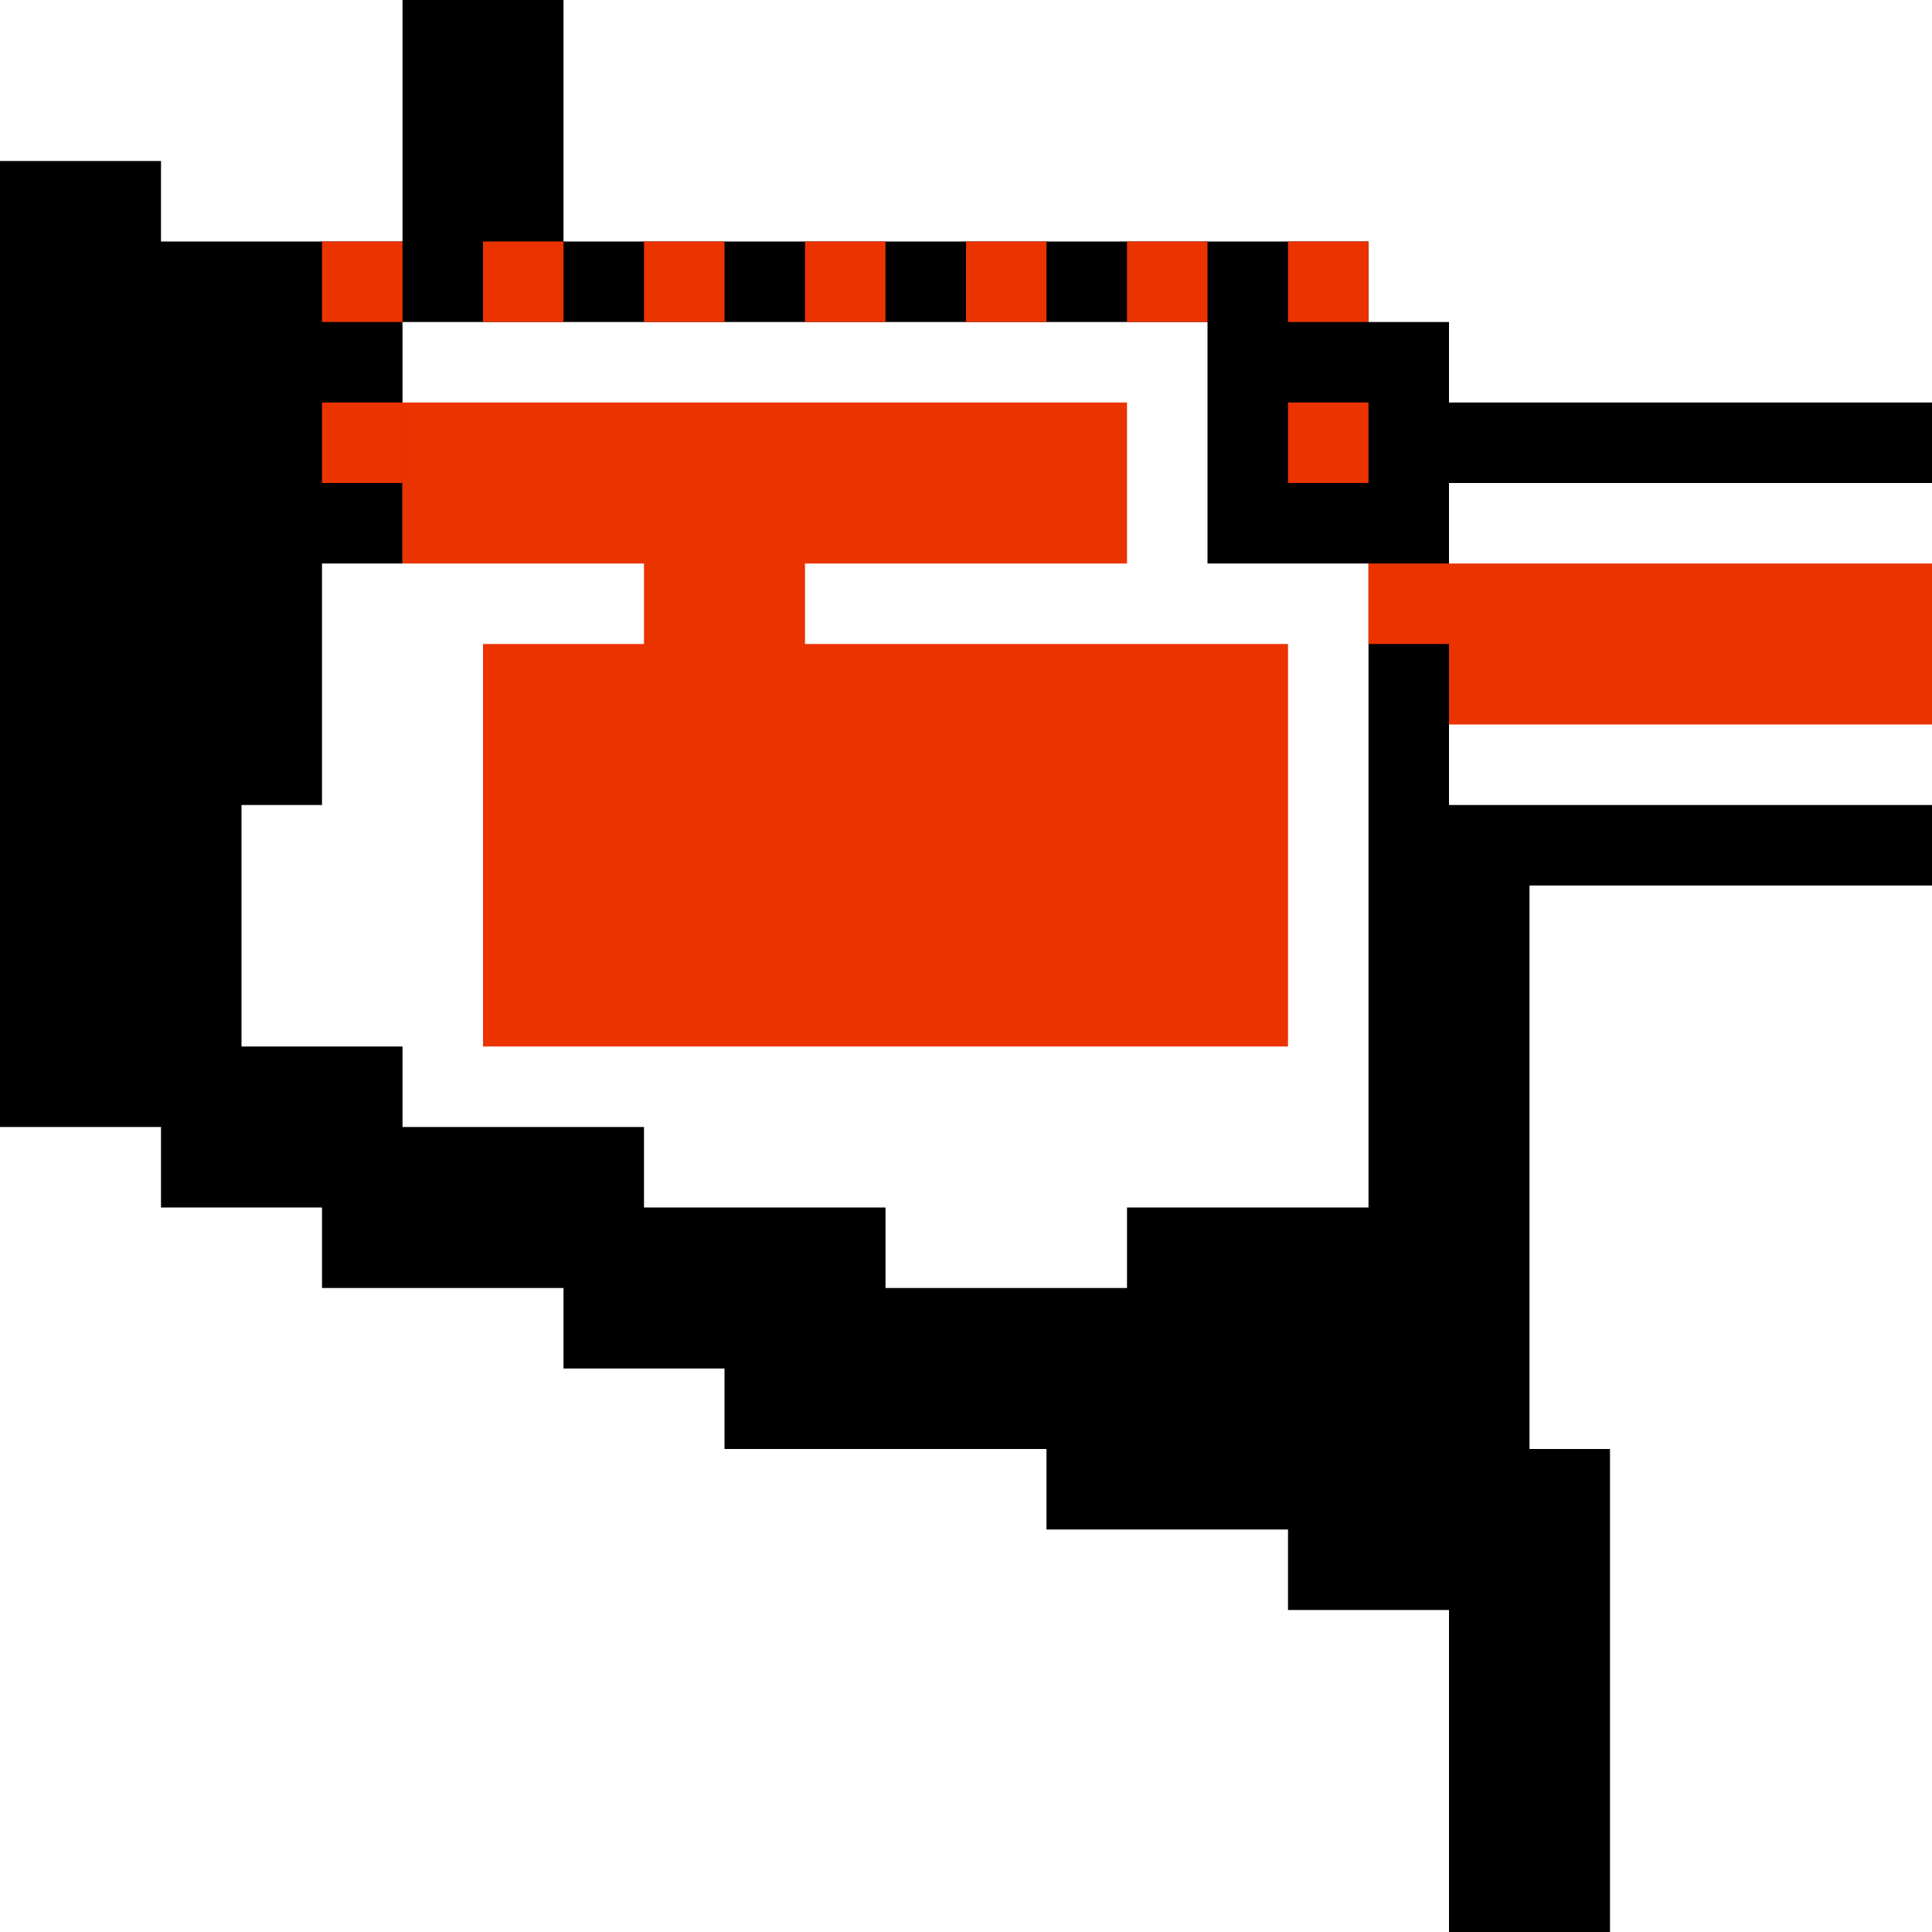
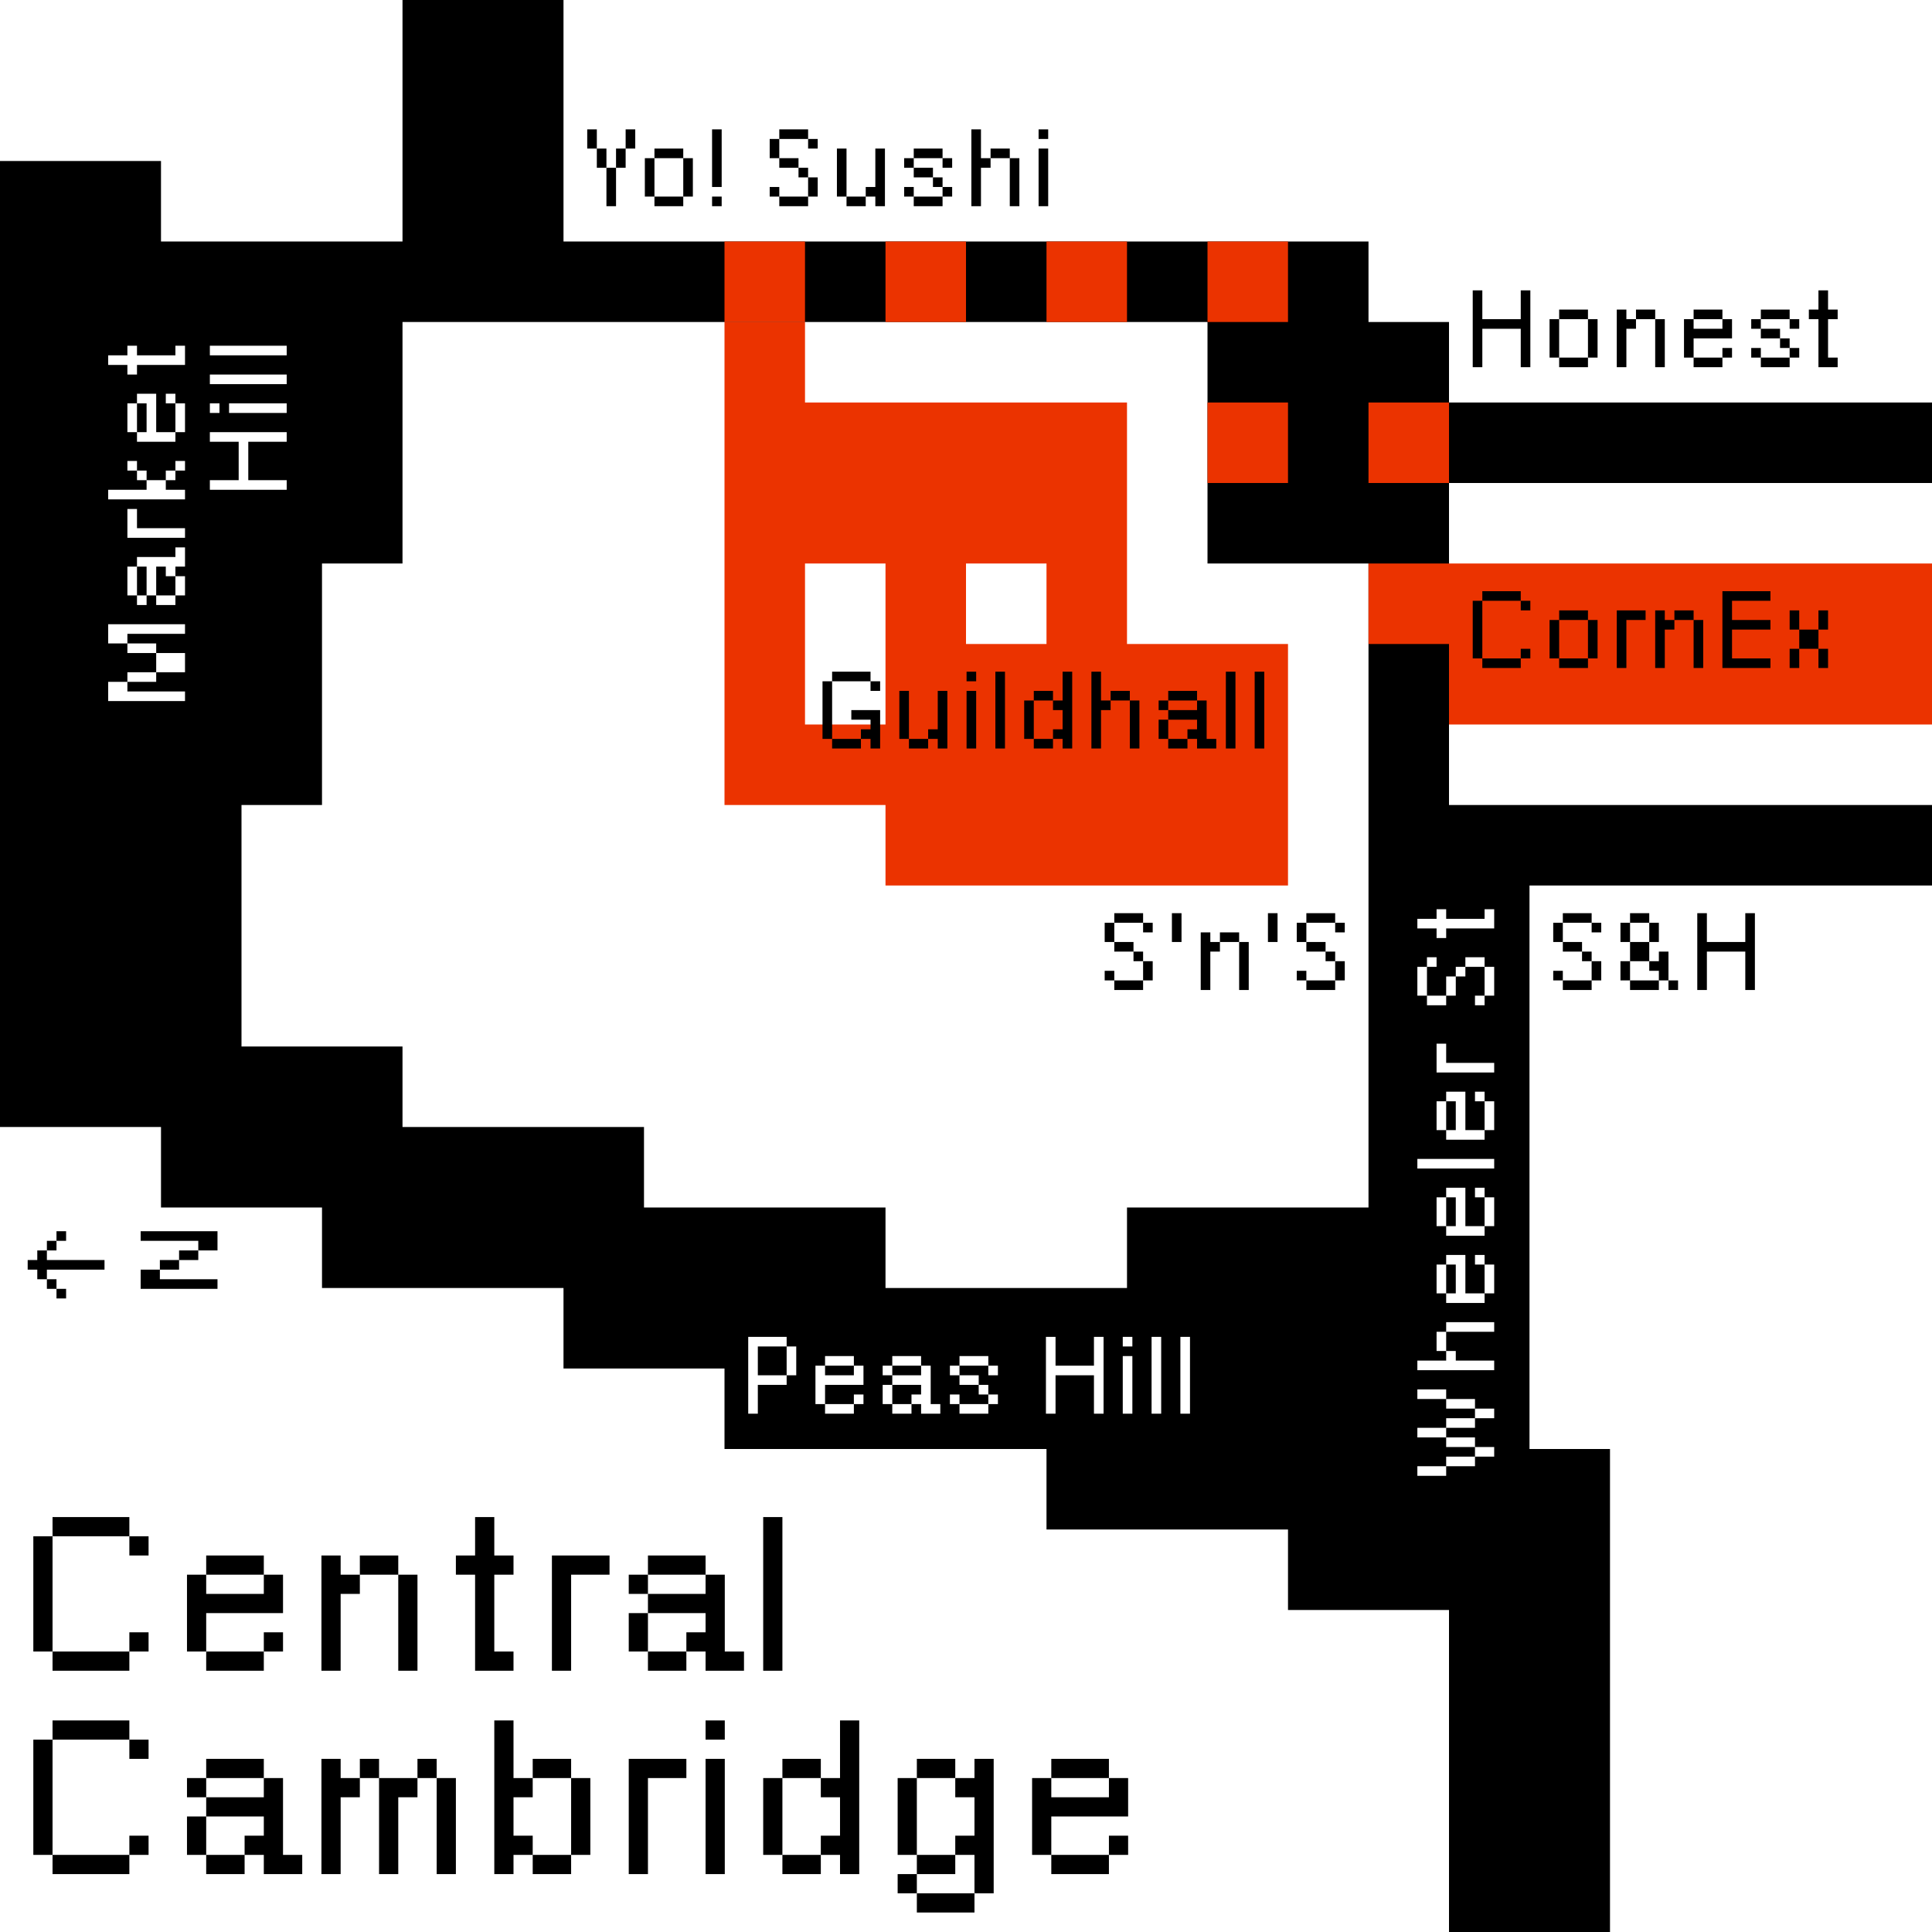
<svg xmlns="http://www.w3.org/2000/svg" version="1.1" viewBox="0 0 684 684" preserveAspectRatio="xMinYMin">
  <defs />
  <g stroke="none" stroke-opacity="1" stroke-dasharray="none" fill="none" fill-opacity="1">
    <g>
      <rect x="0" y="0" width="684" height="684" fill="black" />
-       <path d="M 171 114 L 427.5 114 L 427.5 199.5 L 484.5 199.5 L 484.5 427.5 L 399 427.5 L 399 456 L 313.5 456 L 313.5 427.5 L 228 427.5 L 228 399 L 142.5 399 L 142.5 370.5 L 85.5 370.5 L 85.5 285 L 114 285 L 114 199.5 L 142.5 199.5 L 142.5 114 Z" fill="white" />
+       <path d="M 427.5 114 L 427.5 199.5 L 484.5 199.5 L 484.5 427.5 L 399 427.5 L 399 456 L 313.5 456 L 313.5 427.5 L 228 427.5 L 228 399 L 142.5 399 L 142.5 370.5 L 85.5 370.5 L 85.5 285 L 114 285 L 114 199.5 L 142.5 199.5 L 142.5 114 Z" fill="white" />
      <rect x="513" y="171" width="171" height="114" fill="white" />
      <path d="M 199.5 0 L 199.5 85.5 L 484.5 85.5 L 484.5 114 L 513 114 L 513 142.5 L 684 142.5 L 684 0 Z" fill="white" />
      <path d="M 142.5 0 L 142.5 85.5 L 57 85.5 L 57 57 L 0 57 L 0 0 Z" fill="white" />
      <path d="M 0 399 L 57 399 L 57 427.5 L 114 427.5 L 114 456 L 199.5 456 L 199.5 484.5 L 256.5 484.5 L 256.5 513 L 370.5 513 L 370.5 541.5 L 456 541.5 L 456 570 L 513 570 L 513 684 L 0 684 Z" fill="white" />
      <path d="M 541.5 313.5 L 541.5 513 L 570 513 L 570 684 L 684 684 L 684 313.5 Z" fill="white" />
-       <path d="M 114 142.5 L 114 171 L 142.5 171 L 142.5 142.5 Z M 114 85.5 L 114 114 L 142.5 114 L 142.5 85.5 Z M 171 85.5 L 171 114 L 199.5 114 L 199.5 85.5 Z M 228 85.5 L 228 114 L 256.5 114 L 256.5 85.5 Z M 285 85.5 L 285 114 L 313.5 114 L 313.5 85.5 Z M 342 85.5 L 342 114 L 370.5 114 L 370.5 85.5 Z M 399 85.5 L 399 114 L 427.5 114 L 427.5 85.5 Z M 456 85.5 L 456 114 L 484.5 114 L 484.5 85.5 Z M 456 142.5 L 456 171 L 484.5 171 L 484.5 142.5 Z M 484.5 199.5 L 484.5 228 L 513 228 L 513 199.5 Z" fill="#eb3300" />
-       <path d="M 399 199.5 L 399 142.5 L 142.5 142.5 L 142.5 199.5 L 228 199.5 L 228 228 L 171 228 L 171 370.5 L 456 370.5 L 456 228 L 285 228 L 285 199.5 Z" fill="#eb3300" />
+       <path d="M 342 85.5 L 313.5 85.5 L 313.5 114 L 342 114 Z M 399 85.5 L 370.5 85.5 L 370.5 114 L 399 114 Z M 456 85.5 L 427.5 85.5 L 427.5 114 L 456 114 Z M 456 142.5 L 427.5 142.5 L 427.5 171 L 456 171 Z M 513 142.5 L 484.5 142.5 L 484.5 171 L 513 171 Z M 484.5 199.5 L 484.5 228 L 513 228 L 513 199.5 Z M 256.5 85.5 L 256.5 114 L 285 114 L 285 85.5 Z" fill="#eb3300" />
+       <path d="M 342 199.5 L 370.5 199.5 L 370.5 228 L 342 228 Z M 285 199.5 L 313.5 199.5 L 313.5 256.5 L 285 256.5 Z M 313.5 285 L 313.5 313.5 L 456 313.5 L 456 228 L 399 228 L 399 142.5 L 285 142.5 L 285 114 L 256.5 114 L 256.5 285 Z" fill="#eb3300" />
      <rect x="513" y="199.5" width="171" height="57" fill="#eb3300" />
+       <path d="M 563.5 336.9 L 560.1 336.9 L 560.1 333.5 L 553.3 333.5 L 553.3 326.7 L 549.9 326.7 L 549.9 333.5 L 553.3 333.5 L 553.3 336.9 L 560.1 336.9 L 560.1 340.3 L 563.5 340.3 L 563.5 347.1 L 566.9 347.1 L 566.9 340.3 L 563.5 340.3 Z M 566.9 326.7 L 563.5 326.7 L 563.5 323.3 L 553.3 323.3 L 553.3 326.7 L 563.5 326.7 L 563.5 330.1 L 566.9 330.1 Z M 553.3 343.7 L 549.9 343.7 L 549.9 347.1 L 553.3 347.1 L 553.3 350.5 L 563.5 350.5 L 563.5 347.1 L 553.3 347.1 Z" fill="black" />
+       <path d="M 573.7 333.5 L 577.1 333.5 L 577.1 340.3 L 583.9 340.3 L 583.9 343.7 L 587.3 343.7 L 587.3 347.1 L 590.7 347.1 L 590.7 350.5 L 594.1 350.5 L 594.1 347.1 L 590.7 347.1 L 590.7 336.9 L 587.3 336.9 L 587.3 340.3 L 583.9 340.3 L 583.9 333.5 L 577.1 333.5 L 577.1 326.7 L 573.7 326.7 Z M 577.1 350.5 L 587.3 350.5 L 587.3 347.1 L 577.1 347.1 L 577.1 340.3 L 573.7 340.3 L 573.7 347.1 L 577.1 347.1 Z M 577.1 326.7 L 583.9 326.7 L 583.9 333.5 L 587.3 333.5 L 587.3 326.7 L 583.9 326.7 L 583.9 323.3 L 577.1 323.3 Z" fill="black" />
+       <path d="M 617.9 350.5 L 621.3 350.5 L 621.3 323.3 L 617.9 323.3 L 617.9 333.5 L 604.3 333.5 L 604.3 323.3 L 600.9 323.3 L 600.9 350.5 L 604.3 350.5 L 604.3 336.9 L 617.9 336.9 Z" fill="black" />
+       <path d="M 404.7 336.9 L 401.3 336.9 L 401.3 333.5 L 394.5 333.5 L 394.5 326.7 L 391.1 326.7 L 391.1 333.5 L 394.5 333.5 L 394.5 336.9 L 401.3 336.9 L 401.3 340.3 L 404.7 340.3 L 404.7 347.1 L 408.1 347.1 L 408.1 340.3 L 404.7 340.3 Z M 408.1 326.7 L 404.7 326.7 L 404.7 323.3 L 394.5 323.3 L 394.5 326.7 L 404.7 326.7 L 404.7 330.1 L 408.1 330.1 Z M 394.5 343.7 L 391.1 343.7 L 391.1 347.1 L 394.5 347.1 L 394.5 350.5 L 404.7 350.5 L 404.7 347.1 L 394.5 347.1 Z" fill="black" />
+       <rect x="414.9" y="323.3" width="3.4" height="10.2" fill="black" />
+       <path d="M 428.5 336.9 L 431.9 336.9 L 431.9 333.5 L 428.5 333.5 L 428.5 330.1 L 425.1 330.1 L 425.1 350.5 L 428.5 350.5 Z M 438.7 350.5 L 442.1 350.5 L 442.1 333.5 L 438.7 333.5 L 438.7 330.1 L 431.9 330.1 L 431.9 333.5 L 438.7 333.5 Z" fill="black" />
+       <rect x="448.9" y="323.3" width="3.4" height="10.2" fill="black" />
+       <path d="M 472.7 336.9 L 469.3 336.9 L 469.3 333.5 L 462.5 333.5 L 462.5 326.7 L 459.1 326.7 L 459.1 333.5 L 462.5 333.5 L 462.5 336.9 L 469.3 336.9 L 469.3 340.3 L 472.7 340.3 L 472.7 347.1 L 476.1 347.1 L 476.1 340.3 L 472.7 340.3 Z M 476.1 326.7 L 472.7 326.7 L 472.7 323.3 L 462.5 323.3 L 462.5 326.7 L 472.7 326.7 L 472.7 330.1 L 476.1 330.1 Z M 462.5 343.7 L 459.1 343.7 L 459.1 347.1 L 462.5 347.1 L 462.5 350.5 L 472.7 350.5 L 472.7 347.1 L 462.5 347.1 Z" fill="black" />
+       <path d="M 304.8 261.6 L 294.6 261.6 L 294.6 241.2 L 291.2 241.2 L 291.2 261.6 L 294.6 261.6 L 294.6 265 L 304.8 265 Z M 304.8 261.6 L 308.2 261.6 L 308.2 265 L 311.6 265 L 311.6 251.4 L 301.4 251.4 L 301.4 254.8 L 308.2 254.8 L 308.2 258.2 L 304.8 258.2 Z M 311.6 241.2 L 308.2 241.2 L 308.2 237.8 L 294.6 237.8 L 294.6 241.2 L 308.2 241.2 L 308.2 244.6 L 311.6 244.6 Z" fill="black" />
+       <path d="M 332 258.2 L 328.6 258.2 L 328.6 261.6 L 332 261.6 L 332 265 L 335.4 265 L 335.4 244.6 L 332 244.6 Z M 328.6 261.6 L 321.8 261.6 L 321.8 244.6 L 318.4 244.6 L 318.4 261.6 L 321.8 261.6 L 321.8 265 L 328.6 265 Z" fill="black" />
+       <path d="M 342.2 265 L 345.6 265 L 345.6 244.6 L 342.2 244.6 Z M 342.2 241.2 L 345.6 241.2 L 345.6 237.8 L 342.2 237.8 Z" fill="black" />
+       <rect x="352.4" y="237.8" width="3.4" height="27.2" fill="black" />
+       <path d="M 379.6 237.8 L 376.2 237.8 L 376.2 248 L 372.8 248 L 372.8 244.6 L 366 244.6 L 366 248 L 372.8 248 L 372.8 251.4 L 376.2 251.4 L 376.2 258.2 L 372.8 258.2 L 372.8 261.6 L 376.2 261.6 L 376.2 265 L 379.6 265 Z M 372.8 261.6 L 366 261.6 L 366 248 L 362.6 248 L 362.6 261.6 L 366 261.6 L 366 265 L 372.8 265 Z" fill="black" />
+       <path d="M 389.8 251.4 L 393.2 251.4 L 393.2 248 L 389.8 248 L 389.8 237.8 L 386.4 237.8 L 386.4 265 L 389.8 265 Z M 400 265 L 403.4 265 L 403.4 248 L 400 248 L 400 244.6 L 393.2 244.6 L 393.2 248 L 400 248 Z" fill="black" />
+       <path d="M 410.2 251.4 L 413.6 251.4 L 413.6 254.8 L 423.8 254.8 L 423.8 258.2 L 420.4 258.2 L 420.4 261.6 L 423.8 261.6 L 423.8 265 L 430.6 265 L 430.6 261.6 L 427.2 261.6 L 427.2 248 L 423.8 248 L 423.8 244.6 L 413.6 244.6 L 413.6 248 L 410.2 248 Z M 410.2 261.6 L 413.6 261.6 L 413.6 265 L 420.4 265 L 420.4 261.6 L 413.6 261.6 L 413.6 254.8 L 410.2 254.8 Z M 413.6 248 L 423.8 248 L 423.8 251.4 L 413.6 251.4 Z" fill="black" />
+       <rect x="434" y="237.8" width="3.4" height="27.2" fill="black" />
+       <rect x="444.2" y="237.8" width="3.4" height="27.2" fill="black" />
+       <path d="M 214.7 52.6 L 211.3 52.6 L 211.3 45.8 L 207.9 45.8 L 207.9 52.6 L 211.3 52.6 L 211.3 59.4 L 214.7 59.4 L 214.7 73 L 218.1 73 L 218.1 59.4 L 214.7 59.4 Z M 224.9 45.8 L 221.5 45.8 L 221.5 52.6 L 224.9 52.6 Z M 221.5 52.6 L 218.1 52.6 L 218.1 59.4 L 221.5 59.4 Z" fill="black" />
+       <path d="M 228.3 69.6 L 231.7 69.6 L 231.7 73 L 241.9 73 L 241.9 69.6 L 231.7 69.6 L 231.7 56 L 228.3 56 Z M 231.7 56 L 241.9 56 L 241.9 69.6 L 245.3 69.6 L 245.3 56 L 241.9 56 L 241.9 52.6 L 231.7 52.6 Z" fill="black" />
+       <path d="M 252.1 66.2 L 255.5 66.2 L 255.5 45.8 L 252.1 45.8 Z M 252.1 73 L 255.5 73 L 255.5 69.6 L 252.1 69.6 Z" fill="black" />
+       <path d="M 286.1 59.4 L 282.7 59.4 L 282.7 56 L 275.9 56 L 275.9 49.2 L 272.5 49.2 L 272.5 56 L 275.9 56 L 275.9 59.4 L 282.7 59.4 L 282.7 62.8 L 286.1 62.8 L 286.1 69.6 L 289.5 69.6 L 289.5 62.8 L 286.1 62.8 Z M 289.5 49.2 L 286.1 49.2 L 286.1 45.8 L 275.9 45.8 L 275.9 49.2 L 286.1 49.2 L 286.1 52.6 L 289.5 52.6 Z M 275.9 66.2 L 272.5 66.2 L 272.5 69.6 L 275.9 69.6 L 275.9 73 L 286.1 73 L 286.1 69.6 L 275.9 69.6 Z" fill="black" />
+       <path d="M 309.9 66.2 L 306.5 66.2 L 306.5 69.6 L 309.9 69.6 L 309.9 73 L 313.3 73 L 313.3 52.6 L 309.9 52.6 Z M 306.5 69.6 L 299.7 69.6 L 299.7 52.6 L 296.3 52.6 L 296.3 69.6 L 299.7 69.6 L 299.7 73 L 306.5 73 Z" fill="black" />
+       <path d="M 323.5 62.8 L 330.3 62.8 L 330.3 66.2 L 333.7 66.2 L 333.7 69.6 L 337.1 69.6 L 337.1 66.2 L 333.7 66.2 L 333.7 62.8 L 330.3 62.8 L 330.3 59.4 L 323.5 59.4 L 323.5 56 L 320.1 56 L 320.1 59.4 L 323.5 59.4 Z M 337.1 56 L 333.7 56 L 333.7 52.6 L 323.5 52.6 L 323.5 56 L 333.7 56 L 333.7 59.4 L 337.1 59.4 Z M 320.1 69.6 L 323.5 69.6 L 323.5 73 L 333.7 73 L 333.7 69.6 L 323.5 69.6 L 323.5 66.2 L 320.1 66.2 Z" fill="black" />
+       <path d="M 347.3 59.4 L 350.7 59.4 L 350.7 56 L 347.3 56 L 347.3 45.8 L 343.9 45.8 L 343.9 73 L 347.3 73 Z M 357.5 73 L 360.9 73 L 360.9 56 L 357.5 56 L 357.5 52.6 L 350.7 52.6 L 350.7 56 L 357.5 56 Z" fill="black" />
+       <path d="M 367.7 73 L 371.1 73 L 371.1 52.6 L 367.7 52.6 Z M 367.7 49.2 L 371.1 49.2 L 371.1 45.8 L 367.7 45.8 Z" fill="black" />
+       <path d="M 538.4 130 L 541.8 130 L 541.8 102.8 L 538.4 102.8 L 538.4 113 L 524.8 113 L 524.8 102.8 L 521.4 102.8 L 521.4 130 L 524.8 130 L 524.8 116.4 L 538.4 116.4 Z" fill="black" />
+       <path d="M 548.6 126.6 L 552 126.6 L 552 130 L 562.2 130 L 562.2 126.6 L 552 126.6 L 552 113 L 548.6 113 Z M 552 113 L 562.2 113 L 562.2 126.6 L 565.6 126.6 L 565.6 113 L 562.2 113 L 562.2 109.6 L 552 109.6 Z" fill="black" />
+       <path d="M 575.8 116.4 L 579.2 116.4 L 579.2 113 L 575.8 113 L 575.8 109.6 L 572.4 109.6 L 572.4 130 L 575.8 130 Z M 586 130 L 589.4 130 L 589.4 113 L 586 113 L 586 109.6 L 579.2 109.6 L 579.2 113 L 586 113 Z" fill="black" />
+       <path d="M 613.2 113 L 609.8 113 L 609.8 109.6 L 599.6 109.6 L 599.6 113 L 609.8 113 L 609.8 116.4 L 599.6 116.4 L 599.6 113 L 596.2 113 L 596.2 126.6 L 599.6 126.6 L 599.6 130 L 609.8 130 L 609.8 126.6 L 599.6 126.6 L 599.6 119.8 L 613.2 119.8 Z M 613.2 123.2 L 609.8 123.2 L 609.8 126.6 L 613.2 126.6 Z" fill="black" />
+       <path d="M 623.4 119.8 L 630.2 119.8 L 630.2 123.2 L 633.6 123.2 L 633.6 126.6 L 637 126.6 L 637 123.2 L 633.6 123.2 L 633.6 119.8 L 630.2 119.8 L 630.2 116.4 L 623.4 116.4 L 623.4 113 L 620 113 L 620 116.4 L 623.4 116.4 Z M 637 113 L 633.6 113 L 633.6 109.6 L 623.4 109.6 L 623.4 113 L 633.6 113 L 633.6 116.4 L 637 116.4 Z M 620 126.6 L 623.4 126.6 L 623.4 130 L 633.6 130 L 633.6 126.6 L 623.4 126.6 L 623.4 123.2 L 620 123.2 Z" fill="black" />
+       <path d="M 650.6 109.6 L 647.2 109.6 L 647.2 102.8 L 643.8 102.8 L 643.8 109.6 L 640.4 109.6 L 640.4 113 L 643.8 113 L 643.8 130 L 650.6 130 L 650.6 126.6 L 647.2 126.6 L 647.2 113 L 650.6 113 Z" fill="black" />
+       <path d="M 538.4 233.1 L 524.8 233.1 L 524.8 212.7 L 521.4 212.7 L 521.4 233.1 L 524.8 233.1 L 524.8 236.5 L 538.4 236.5 Z M 541.8 212.7 L 538.4 212.7 L 538.4 209.3 L 524.8 209.3 L 524.8 212.7 L 538.4 212.7 L 538.4 216.1 L 541.8 216.1 Z M 541.8 229.7 L 538.4 229.7 L 538.4 233.1 L 541.8 233.1 Z" fill="black" />
+       <path d="M 548.6 233.1 L 552 233.1 L 552 236.5 L 562.2 236.5 L 562.2 233.1 L 552 233.1 L 552 219.5 L 548.6 219.5 Z M 552 219.5 L 562.2 219.5 L 562.2 233.1 L 565.6 233.1 L 565.6 219.5 L 562.2 219.5 L 562.2 216.1 L 552 216.1 Z" fill="black" />
+       <path d="M 572.4 236.5 L 575.8 236.5 L 575.8 219.5 L 582.6 219.5 L 582.6 216.1 L 572.4 216.1 Z" fill="black" />
+       <path d="M 589.4 222.9 L 592.8 222.9 L 592.8 219.5 L 589.4 219.5 L 589.4 216.1 L 586 216.1 L 586 236.5 L 589.4 236.5 Z M 599.6 236.5 L 603 236.5 L 603 219.5 L 599.6 219.5 L 599.6 216.1 L 592.8 216.1 L 592.8 219.5 L 599.6 219.5 Z" fill="black" />
+       <path d="M 613.2 222.9 L 626.8 222.9 L 626.8 219.5 L 613.2 219.5 L 613.2 212.7 L 626.8 212.7 L 626.8 209.3 L 609.8 209.3 L 609.8 236.5 L 626.8 236.5 L 626.8 233.1 L 613.2 233.1 Z" fill="black" />
+       <path d="M 637 229.7 L 643.8 229.7 L 643.8 236.5 L 647.2 236.5 L 647.2 229.7 L 643.8 229.7 L 643.8 222.9 L 637 222.9 L 637 216.1 L 633.6 216.1 L 633.6 222.9 L 637 222.9 Z M 633.6 236.5 L 637 236.5 L 637 229.7 L 633.6 229.7 Z M 647.2 216.1 L 643.8 216.1 L 643.8 222.9 L 647.2 222.9 Z" fill="black" />
+       <path d="M 268.3 490.3 L 278.5 490.3 L 278.5 486.9 L 268.3 486.9 L 268.3 476.7 L 278.5 476.7 L 278.5 486.9 L 281.9 486.9 L 281.9 476.7 L 278.5 476.7 L 278.5 473.3 L 264.9 473.3 L 264.9 500.5 L 268.3 500.5 Z" fill="white" />
+       <path d="M 305.7 483.5 L 302.3 483.5 L 302.3 480.1 L 292.1 480.1 L 292.1 483.5 L 302.3 483.5 L 302.3 486.9 L 292.1 486.9 L 292.1 483.5 L 288.7 483.5 L 288.7 497.1 L 292.1 497.1 L 292.1 500.5 L 302.3 500.5 L 302.3 497.1 L 292.1 497.1 L 292.1 490.3 L 305.7 490.3 Z M 305.7 493.7 L 302.3 493.7 L 302.3 497.1 L 305.7 497.1 Z" fill="white" />
+       <path d="M 312.5 486.9 L 315.9 486.9 L 315.9 490.3 L 326.1 490.3 L 326.1 493.7 L 322.7 493.7 L 322.7 497.1 L 326.1 497.1 L 326.1 500.5 L 332.9 500.5 L 332.9 497.1 L 329.5 497.1 L 329.5 483.5 L 326.1 483.5 L 326.1 480.1 L 315.9 480.1 L 315.9 483.5 L 312.5 483.5 Z M 312.5 497.1 L 315.9 497.1 L 315.9 500.5 L 322.7 500.5 L 322.7 497.1 L 315.9 497.1 L 315.9 490.3 L 312.5 490.3 Z M 315.9 483.5 L 326.1 483.5 L 326.1 486.9 L 315.9 486.9 Z" fill="white" />
+       <path d="M 339.7 490.3 L 346.5 490.3 L 346.5 493.7 L 349.9 493.7 L 349.9 497.1 L 353.3 497.1 L 353.3 493.7 L 349.9 493.7 L 349.9 490.3 L 346.5 490.3 L 346.5 486.9 L 339.7 486.9 L 339.7 483.5 L 336.3 483.5 L 336.3 486.9 L 339.7 486.9 Z M 353.3 483.5 L 349.9 483.5 L 349.9 480.1 L 339.7 480.1 L 339.7 483.5 L 349.9 483.5 L 349.9 486.9 L 353.3 486.9 Z M 336.3 497.1 L 339.7 497.1 L 339.7 500.5 L 349.9 500.5 L 349.9 497.1 L 339.7 497.1 L 339.7 493.7 L 336.3 493.7 Z" fill="white" />
+       <path d="M 387.3 500.5 L 390.7 500.5 L 390.7 473.3 L 387.3 473.3 L 387.3 483.5 L 373.7 483.5 L 373.7 473.3 L 370.3 473.3 L 370.3 500.5 L 373.7 500.5 L 373.7 486.9 L 387.3 486.9 Z" fill="white" />
+       <path d="M 397.5 500.5 L 400.9 500.5 L 400.9 480.1 L 397.5 480.1 Z M 397.5 476.7 L 400.9 476.7 L 400.9 473.3 L 397.5 473.3 Z" fill="white" />
+       <rect x="407.7" y="473.3" width="3.4" height="27.2" fill="white" />
+       <rect x="417.9" y="473.3" width="3.4" height="27.2" fill="white" />
+       <path d="M 45.8 584.7 L 18.6 584.7 L 18.6 543.9 L 11.8 543.9 L 11.8 584.7 L 18.6 584.7 L 18.6 591.5 L 45.8 591.5 Z M 52.6 543.9 L 45.8 543.9 L 45.8 537.1 L 18.6 537.1 L 18.6 543.9 L 45.8 543.9 L 45.8 550.7 L 52.6 550.7 Z M 52.6 577.9 L 45.8 577.9 L 45.8 584.7 L 52.6 584.7 Z" fill="black" />
+       <path d="M 100.2 557.5 L 93.4 557.5 L 93.4 550.7 L 73 550.7 L 73 557.5 L 93.4 557.5 L 93.4 564.3 L 73 564.3 L 73 557.5 L 66.2 557.5 L 66.2 584.7 L 73 584.7 L 73 591.5 L 93.4 591.5 L 93.4 584.7 L 73 584.7 L 73 571.1 L 100.2 571.1 Z M 100.2 577.9 L 93.4 577.9 L 93.4 584.7 L 100.2 584.7 Z" fill="black" />
+       <path d="M 120.6 564.3 L 127.4 564.3 L 127.4 557.5 L 120.6 557.5 L 120.6 550.7 L 113.8 550.7 L 113.8 591.5 L 120.6 591.5 Z M 141 591.5 L 147.8 591.5 L 147.8 557.5 L 141 557.5 L 141 550.7 L 127.4 550.7 L 127.4 557.5 L 141 557.5 Z" fill="black" />
+       <path d="M 181.8 550.7 L 175 550.7 L 175 537.1 L 168.2 537.1 L 168.2 550.7 L 161.4 550.7 L 161.4 557.5 L 168.2 557.5 L 168.2 591.5 L 181.8 591.5 L 181.8 584.7 L 175 584.7 L 175 557.5 L 181.8 557.5 Z" fill="black" />
+       <path d="M 195.4 591.5 L 202.2 591.5 L 202.2 557.5 L 215.8 557.5 L 215.8 550.7 L 195.4 550.7 Z" fill="black" />
+       <path d="M 222.6 564.3 L 229.4 564.3 L 229.4 571.1 L 249.8 571.1 L 249.8 577.9 L 243 577.9 L 243 584.7 L 249.8 584.7 L 249.8 591.5 L 263.4 591.5 L 263.4 584.7 L 256.6 584.7 L 256.6 557.5 L 249.8 557.5 L 249.8 550.7 L 229.4 550.7 L 229.4 557.5 L 222.6 557.5 Z M 222.6 584.7 L 229.4 584.7 L 229.4 591.5 L 243 591.5 L 243 584.7 L 229.4 584.7 L 229.4 571.1 L 222.6 571.1 Z M 229.4 557.5 L 249.8 557.5 L 249.8 564.3 L 229.4 564.3 Z" fill="black" />
+       <rect x="270.2" y="537.1" width="6.8" height="54.4" fill="black" />
+       <path d="M 45.8 656.7 L 18.6 656.7 L 18.6 615.9 L 11.8 615.9 L 11.8 656.7 L 18.6 656.7 L 18.6 663.5 L 45.8 663.5 Z M 52.6 615.9 L 45.8 615.9 L 45.8 609.1 L 18.6 609.1 L 18.6 615.9 L 45.8 615.9 L 45.8 622.7 L 52.6 622.7 Z M 52.6 649.9 L 45.8 649.9 L 45.8 656.7 L 52.6 656.7 Z" fill="black" />
+       <path d="M 66.2 636.3 L 73 636.3 L 73 643.1 L 93.4 643.1 L 93.4 649.9 L 86.6 649.9 L 86.6 656.7 L 93.4 656.7 L 93.4 663.5 L 107 663.5 L 107 656.7 L 100.2 656.7 L 100.2 629.5 L 93.4 629.5 L 93.4 622.7 L 73 622.7 L 73 629.5 L 66.2 629.5 Z M 66.2 656.7 L 73 656.7 L 73 663.5 L 86.6 663.5 L 86.6 656.7 L 73 656.7 L 73 643.1 L 66.2 643.1 Z M 73 629.5 L 93.4 629.5 L 93.4 636.3 L 73 636.3 Z" fill="black" />
+       <path d="M 120.6 636.3 L 127.4 636.3 L 127.4 629.5 L 120.6 629.5 L 120.6 622.7 L 113.8 622.7 L 113.8 663.5 L 120.6 663.5 Z M 134.2 663.5 L 141 663.5 L 141 636.3 L 147.8 636.3 L 147.8 629.5 L 134.2 629.5 L 134.2 622.7 L 127.4 622.7 L 127.4 629.5 L 134.2 629.5 Z M 161.4 629.5 L 154.6 629.5 L 154.6 622.7 L 147.8 622.7 L 147.8 629.5 L 154.6 629.5 L 154.6 663.5 L 161.4 663.5 Z" fill="black" />
+       <path d="M 181.8 636.3 L 188.6 636.3 L 188.6 629.5 L 181.8 629.5 L 181.8 609.1 L 175 609.1 L 175 663.5 L 181.8 663.5 L 181.8 656.7 L 188.6 656.7 L 188.6 663.5 L 202.2 663.5 L 202.2 656.7 L 188.6 656.7 L 188.6 649.9 L 181.8 649.9 Z M 188.6 629.5 L 202.2 629.5 L 202.2 656.7 L 209 656.7 L 209 629.5 L 202.2 629.5 L 202.2 622.7 L 188.6 622.7 Z" fill="black" />
+       <path d="M 222.6 663.5 L 229.4 663.5 L 229.4 629.5 L 243 629.5 L 243 622.7 L 222.6 622.7 Z" fill="black" />
+       <path d="M 249.8 663.5 L 256.6 663.5 L 256.6 622.7 L 249.8 622.7 Z M 249.8 615.9 L 256.6 615.9 L 256.6 609.1 L 249.8 609.1 Z" fill="black" />
+       <path d="M 304.2 609.1 L 297.4 609.1 L 297.4 629.5 L 290.6 629.5 L 290.6 622.7 L 277 622.7 L 277 629.5 L 290.6 629.5 L 290.6 636.3 L 297.4 636.3 L 297.4 649.9 L 290.6 649.9 L 290.6 656.7 L 297.4 656.7 L 297.4 663.5 L 304.2 663.5 Z M 290.6 656.7 L 277 656.7 L 277 629.5 L 270.2 629.5 L 270.2 656.7 L 277 656.7 L 277 663.5 L 290.6 663.5 Z" fill="black" />
+       <path d="M 345 649.9 L 338.2 649.9 L 338.2 656.7 L 345 656.7 L 345 670.3 L 351.8 670.3 L 351.8 622.7 L 345 622.7 L 345 629.5 L 338.2 629.5 L 338.2 622.7 L 324.6 622.7 L 324.6 629.5 L 338.2 629.5 L 338.2 636.3 L 345 636.3 Z M 338.2 656.7 L 324.6 656.7 L 324.6 629.5 L 317.8 629.5 L 317.8 656.7 L 324.6 656.7 L 324.6 663.5 L 338.2 663.5 Z M 324.6 663.5 L 317.8 663.5 L 317.8 670.3 L 324.6 670.3 L 324.6 677.1 L 345 677.1 L 345 670.3 L 324.6 670.3 Z" fill="black" />
+       <path d="M 399.4 629.5 L 392.6 629.5 L 392.6 622.7 L 372.2 622.7 L 372.2 629.5 L 392.6 629.5 L 392.6 636.3 L 372.2 636.3 L 372.2 629.5 L 365.4 629.5 L 365.4 656.7 L 372.2 656.7 L 372.2 663.5 L 392.6 663.5 L 392.6 656.7 L 372.2 656.7 L 372.2 643.1 L 399.4 643.1 Z M 399.4 649.9 L 392.6 649.9 L 392.6 656.7 L 399.4 656.7 Z" fill="black" />
+       <path d="M 20 439.3 L 16.6 439.3 L 16.6 442.7 L 13.2 442.7 L 13.2 446.1 L 9.8 446.1 L 9.8 449.5 L 13.2 449.5 L 13.2 452.9 L 16.6 452.9 L 16.6 449.5 L 37 449.5 L 37 446.1 L 16.6 446.1 L 16.6 442.7 L 20 442.7 L 20 439.3 L 23.4 439.3 L 23.4 435.9 L 20 435.9 Z M 23.4 456.3 L 20 456.3 L 20 459.7 L 23.4 459.7 Z M 20 452.9 L 16.6 452.9 L 16.6 456.3 L 20 456.3 Z" fill="black" />
+       <path d="M 56.6 452.9 L 56.6 449.5 L 63.4 449.5 L 63.4 446.1 L 70.2 446.1 L 70.2 442.7 L 77 442.7 L 77 435.9 L 49.8 435.9 L 49.8 439.3 L 70.2 439.3 L 70.2 442.7 L 63.4 442.7 L 63.4 446.1 L 56.6 446.1 L 56.6 449.5 L 49.8 449.5 L 49.8 456.3 L 77 456.3 L 77 452.9 Z" fill="black" />
+       <path d="M 45.1 244.8 L 45.1 241.4 L 55.3 241.4 L 55.3 238 L 65.5 238 L 65.5 231.2 L 55.3 231.2 L 55.3 238 L 45.1 238 L 45.1 241.4 L 38.3 241.4 L 38.3 248.2 L 65.5 248.2 L 65.5 244.8 Z M 38.3 221 L 38.3 227.8 L 45.1 227.8 L 45.1 224.4 L 65.5 224.4 L 65.5 221 Z M 45.1 227.8 L 45.1 231.2 L 55.3 231.2 L 55.3 227.8 Z" fill="white" />
+       <path d="M 51.9 214.2 L 51.9 210.8 L 55.3 210.8 L 55.3 200.6 L 58.7 200.6 L 58.7 204 L 62.1 204 L 62.1 200.6 L 65.5 200.6 L 65.5 193.8 L 62.1 193.8 L 62.1 197.2 L 48.5 197.2 L 48.5 200.6 L 45.1 200.6 L 45.1 210.8 L 48.5 210.8 L 48.5 214.2 Z M 62.1 214.2 L 62.1 210.8 L 65.5 210.8 L 65.5 204 L 62.1 204 L 62.1 210.8 L 55.3 210.8 L 55.3 214.2 Z M 48.5 210.8 L 48.5 200.6 L 51.9 200.6 L 51.9 210.8 Z" fill="white" />
+       <path d="M 65.5 190.4 L 65.5 187 L 48.5 187 L 48.5 180.2 L 45.1 180.2 L 45.1 190.4 Z" fill="white" />
+       <path d="M 58.7 173.4 L 58.7 170 L 62.1 170 L 62.1 166.6 L 65.5 166.6 L 65.5 163.2 L 62.1 163.2 L 62.1 166.6 L 58.7 166.6 L 58.7 170 L 51.9 170 L 51.9 173.4 L 38.3 173.4 L 38.3 176.8 L 65.5 176.8 L 65.5 173.4 Z M 51.9 170 L 51.9 166.6 L 48.5 166.6 L 48.5 170 Z M 48.5 166.6 L 48.5 163.2 L 45.1 163.2 L 45.1 166.6 Z" fill="white" />
+       <path d="M 48.5 139.4 L 48.5 142.8 L 45.1 142.8 L 45.1 153 L 48.5 153 L 48.5 142.8 L 51.9 142.8 L 51.9 153 L 48.5 153 L 48.5 156.4 L 62.1 156.4 L 62.1 153 L 65.5 153 L 65.5 142.8 L 62.1 142.8 L 62.1 153 L 55.3 153 L 55.3 139.4 Z M 58.7 139.4 L 58.7 142.8 L 62.1 142.8 L 62.1 139.4 Z" fill="white" />
+       <path d="M 45.1 122.4 L 45.1 125.8 L 38.3 125.8 L 38.3 129.2 L 45.1 129.2 L 45.1 132.6 L 48.5 132.6 L 48.5 129.2 L 65.5 129.2 L 65.5 122.4 L 62.1 122.4 L 62.1 125.8 L 48.5 125.8 L 48.5 122.4 Z" fill="white" />
+       <path d="M 101.5 156.4 L 101.5 153 L 74.3 153 L 74.3 156.4 L 84.5 156.4 L 84.5 170 L 74.3 170 L 74.3 173.4 L 101.5 173.4 L 101.5 170 L 87.9 170 L 87.9 156.4 Z" fill="white" />
+       <path d="M 101.5 146.2 L 101.5 142.8 L 81.1 142.8 L 81.1 146.2 Z M 77.7 146.2 L 77.7 142.8 L 74.3 142.8 L 74.3 146.2 Z" fill="white" />
+       <rect x="74.3" y="132.6" width="27.2" height="3.4" fill="white" />
+       <rect x="74.3" y="122.4" width="27.2" height="3.4" fill="white" />
+       <path d="M 522.2 519.1 L 522.2 515.7 L 529 515.7 L 529 512.3 L 522.2 512.3 L 522.2 515.7 L 512 515.7 L 512 519.1 L 501.8 519.1 L 501.8 522.5 L 512 522.5 L 512 519.1 Z M 522.2 505.5 L 522.2 502.1 L 529 502.1 L 529 498.7 L 522.2 498.7 L 522.2 502.1 L 512 502.1 L 512 505.5 L 501.8 505.5 L 501.8 508.9 L 512 508.9 L 512 505.5 Z M 501.8 491.9 L 501.8 495.3 L 512 495.3 L 512 491.9 Z M 512 508.9 L 512 512.3 L 522.2 512.3 L 522.2 508.9 Z M 512 495.3 L 512 498.7 L 522.2 498.7 L 522.2 495.3 Z" fill="white" />
+       <path d="M 515.4 481.7 L 515.4 478.3 L 512 478.3 L 512 481.7 L 501.8 481.7 L 501.8 485.1 L 529 485.1 L 529 481.7 Z M 529 471.5 L 529 468.1 L 512 468.1 L 512 471.5 L 508.6 471.5 L 508.6 478.3 L 512 478.3 L 512 471.5 Z" fill="white" />
+       <path d="M 512 444.3 L 512 447.7 L 508.6 447.7 L 508.6 457.9 L 512 457.9 L 512 447.7 L 515.4 447.7 L 515.4 457.9 L 512 457.9 L 512 461.3 L 525.6 461.3 L 525.6 457.9 L 529 457.9 L 529 447.7 L 525.6 447.7 L 525.6 457.9 L 518.8 457.9 L 518.8 444.3 Z M 522.2 444.3 L 522.2 447.7 L 525.6 447.7 L 525.6 444.3 Z" fill="white" />
+       <path d="M 512 420.5 L 512 423.9 L 508.6 423.9 L 508.6 434.1 L 512 434.1 L 512 423.9 L 515.4 423.9 L 515.4 434.1 L 512 434.1 L 512 437.5 L 525.6 437.5 L 525.6 434.1 L 529 434.1 L 529 423.9 L 525.6 423.9 L 525.6 434.1 L 518.8 434.1 L 518.8 420.5 Z M 522.2 420.5 L 522.2 423.9 L 525.6 423.9 L 525.6 420.5 Z" fill="white" />
+       <rect x="501.8" y="410.3" width="27.2" height="3.4" fill="white" />
+       <path d="M 512 386.5 L 512 389.9 L 508.6 389.9 L 508.6 400.1 L 512 400.1 L 512 389.9 L 515.4 389.9 L 515.4 400.1 L 512 400.1 L 512 403.5 L 525.6 403.5 L 525.6 400.1 L 529 400.1 L 529 389.9 L 525.6 389.9 L 525.6 400.1 L 518.8 400.1 L 518.8 386.5 Z M 522.2 386.5 L 522.2 389.9 L 525.6 389.9 L 525.6 386.5 Z" fill="white" />
+       <path d="M 529 379.7 L 529 376.3 L 512 376.3 L 512 369.5 L 508.6 369.5 L 508.6 379.7 Z" fill="white" />
+       <path d="M 515.4 342.3 L 515.4 345.7 L 512 345.7 L 512 352.5 L 505.2 352.5 L 505.2 355.9 L 512 355.9 L 512 352.5 L 515.4 352.5 L 515.4 345.7 L 518.8 345.7 L 518.8 342.3 L 525.6 342.3 L 525.6 338.9 L 518.8 338.9 L 518.8 342.3 Z M 505.2 338.9 L 505.2 342.3 L 501.8 342.3 L 501.8 352.5 L 505.2 352.5 L 505.2 342.3 L 508.6 342.3 L 508.6 338.9 Z M 522.2 352.5 L 522.2 355.9 L 525.6 355.9 L 525.6 352.5 L 529 352.5 L 529 342.3 L 525.6 342.3 L 525.6 352.5 Z" fill="white" />
+       <path d="M 508.6 321.9 L 508.6 325.3 L 501.8 325.3 L 501.8 328.7 L 508.6 328.7 L 508.6 332.1 L 512 332.1 L 512 328.7 L 529 328.7 L 529 321.9 L 525.6 321.9 L 525.6 325.3 L 512 325.3 L 512 321.9 Z" fill="white" />
    </g>
  </g>
</svg>
